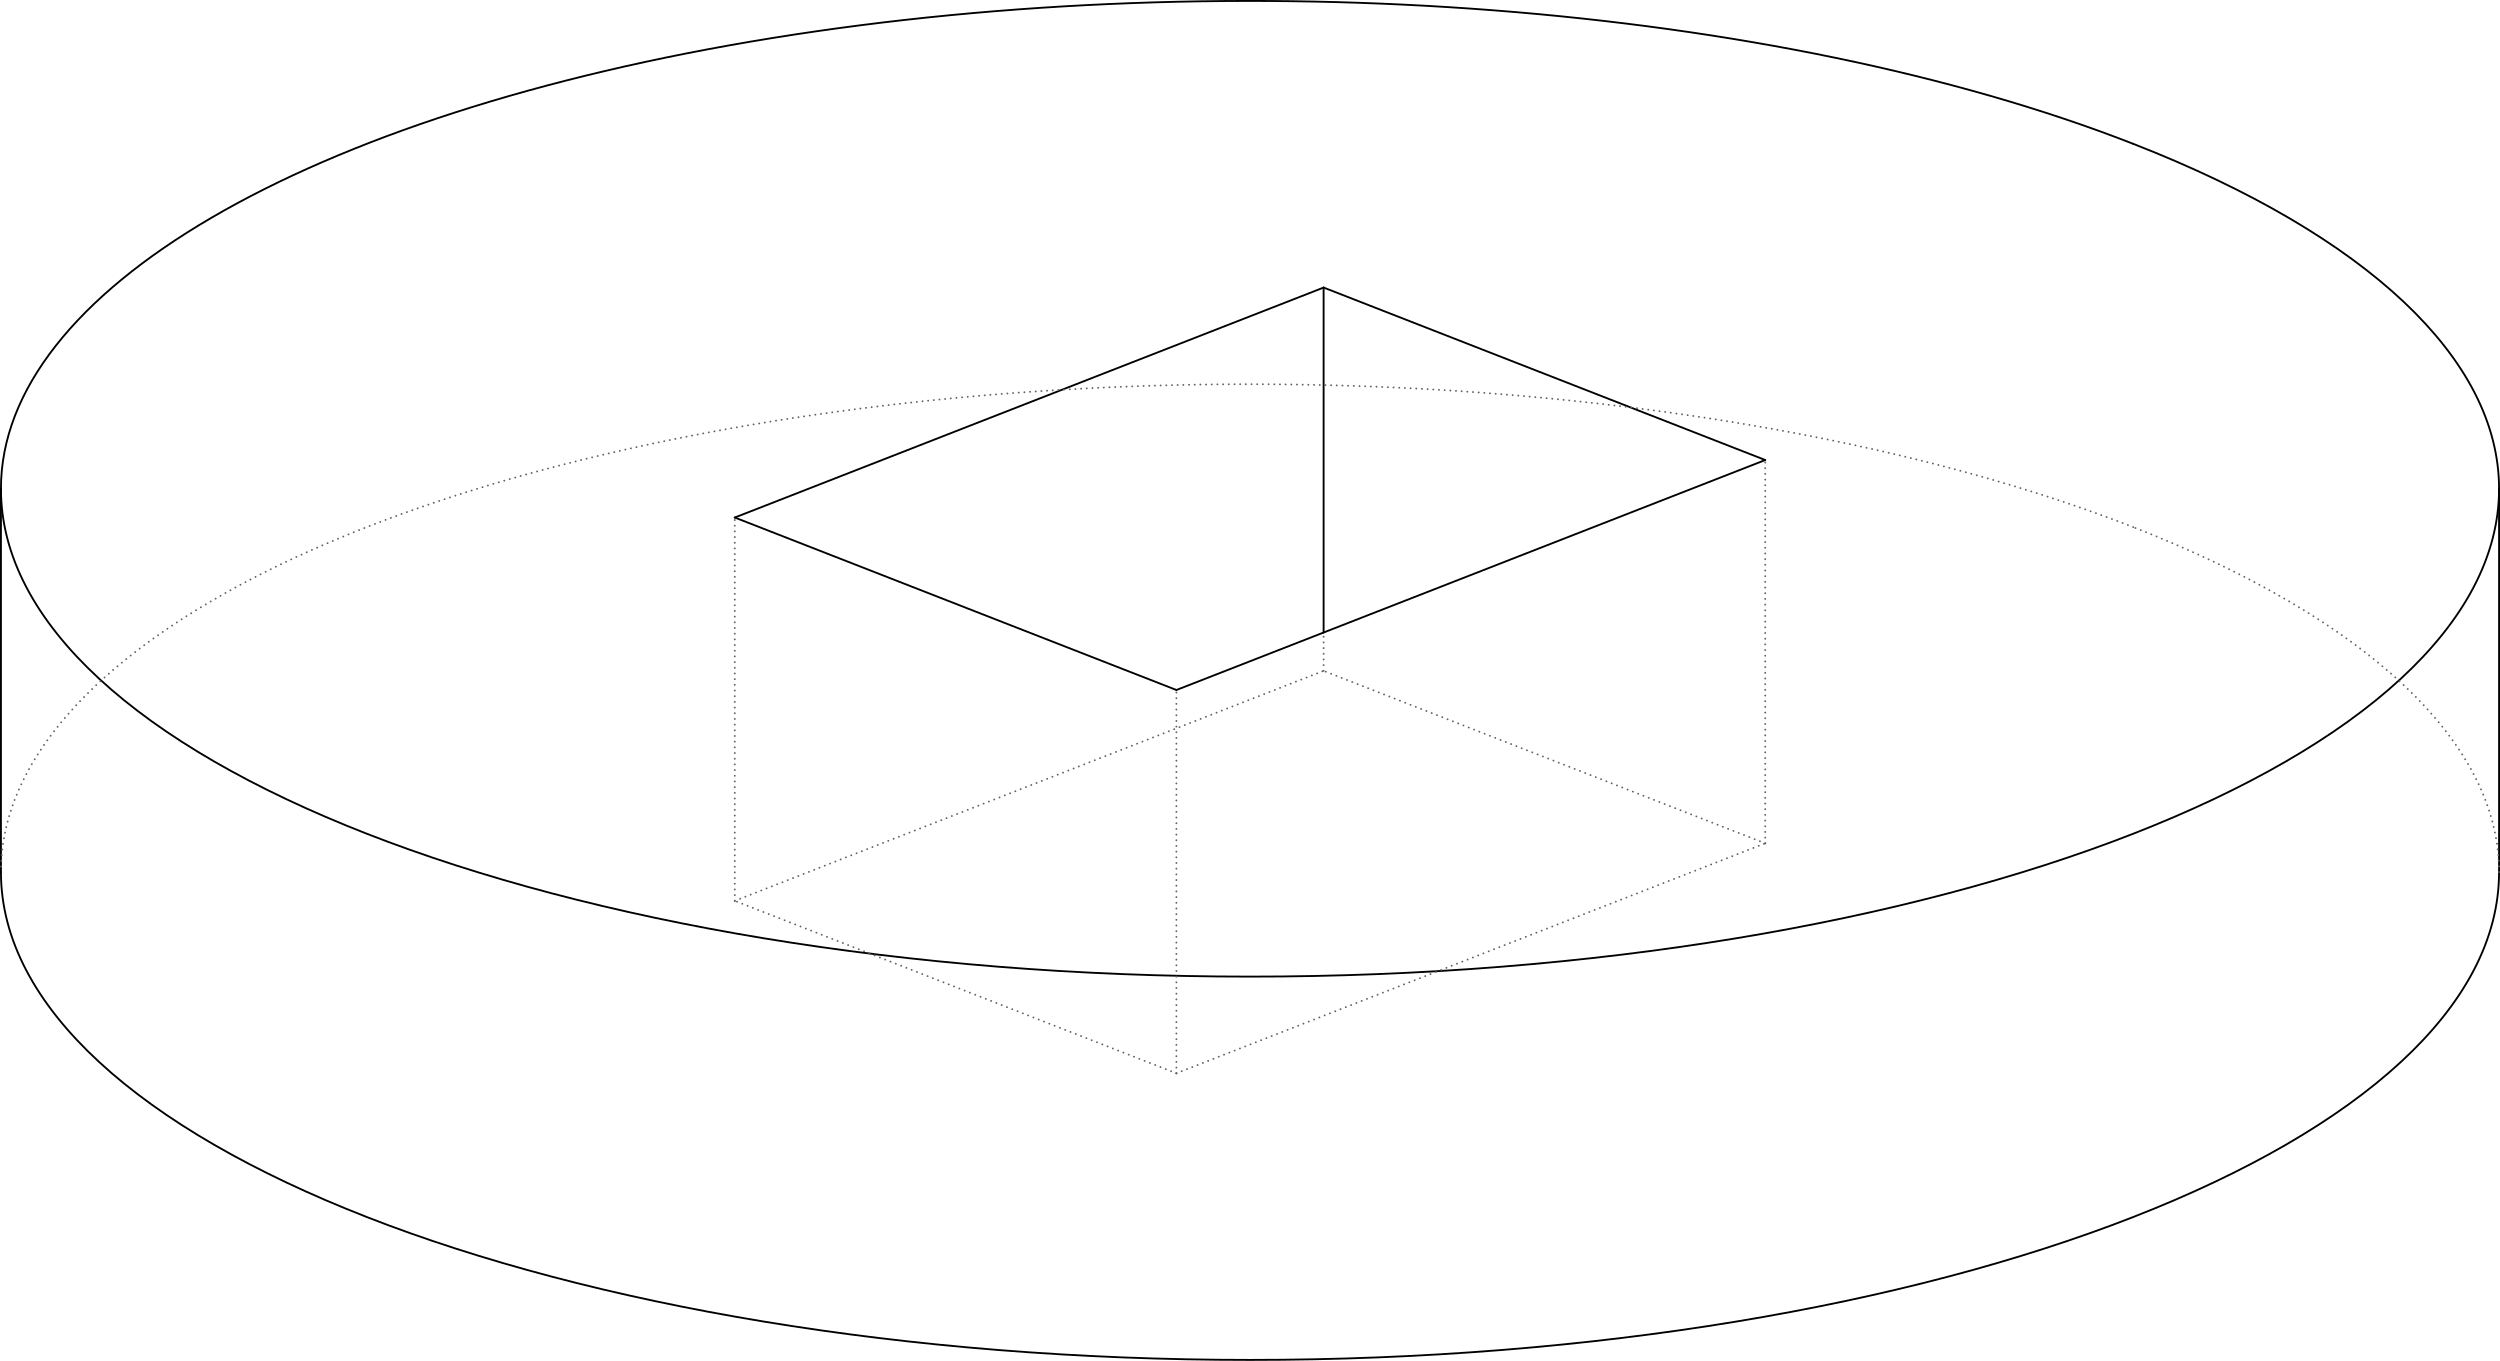
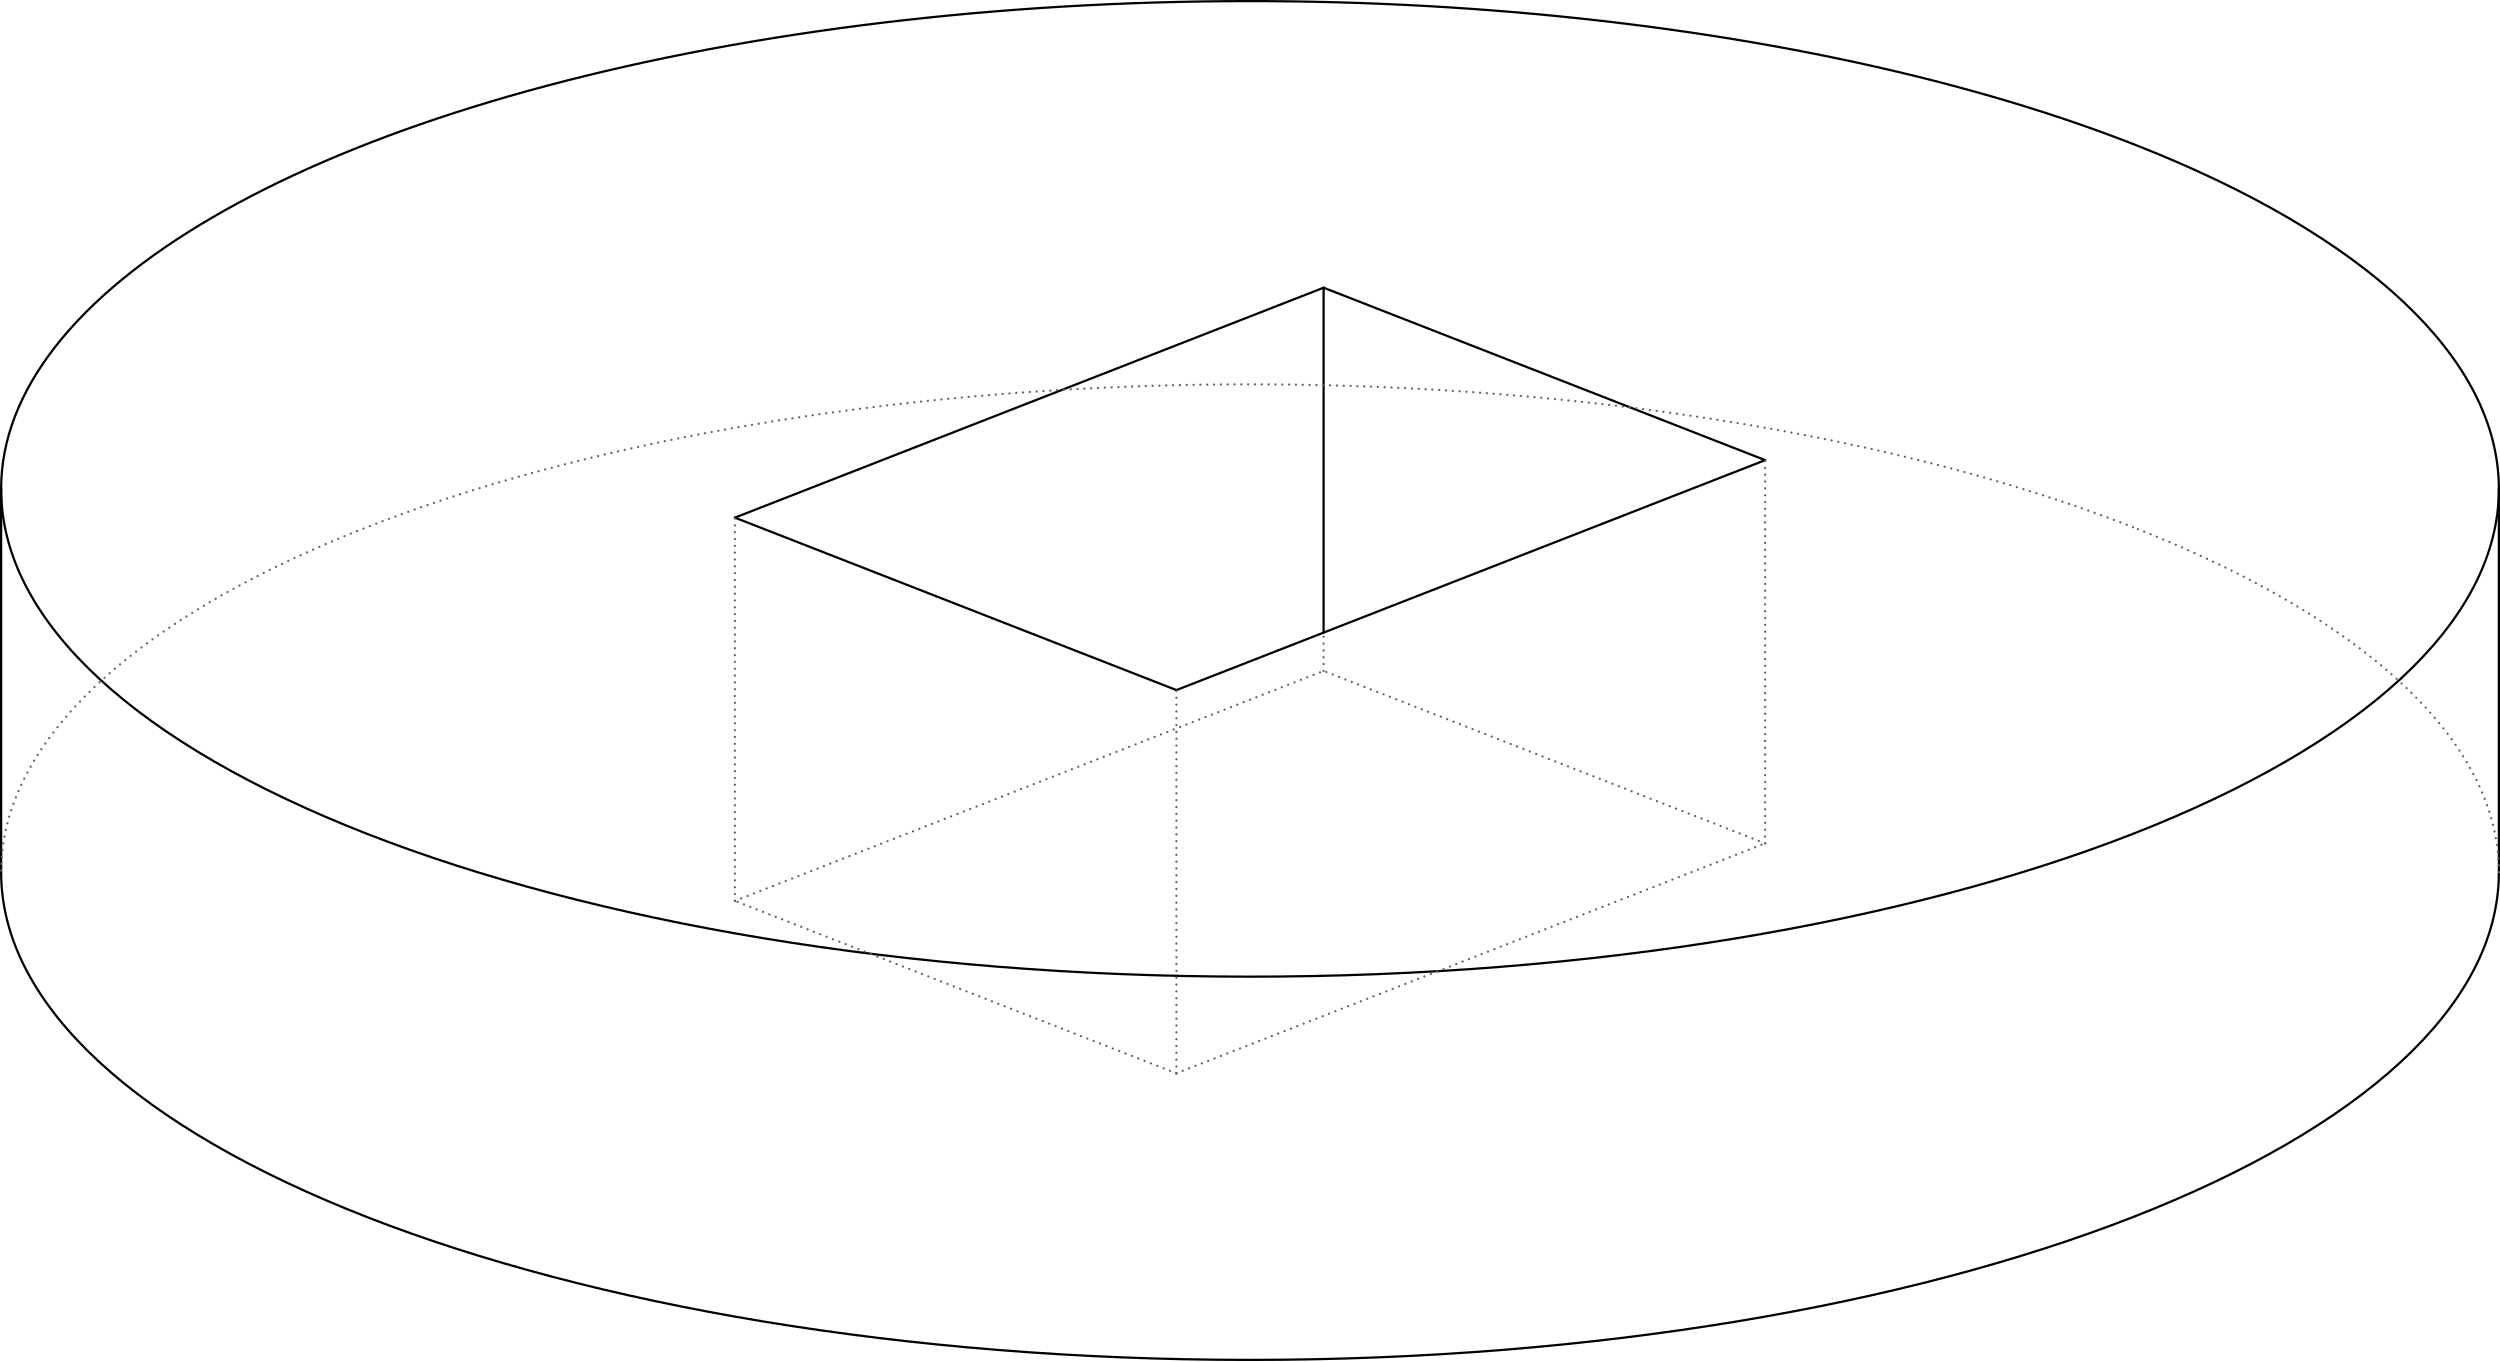
- <svg xmlns="http://www.w3.org/2000/svg" width="100.075mm" height="54.475mm" viewBox="-60.045 -32.685 120.09 65.37" version="1.1">
+ <svg xmlns="http://www.w3.org/2000/svg" width="100.09mm" height="54.49mm" viewBox="-60.054 -32.694 120.108 65.388" version="1.1">
  <g transform="scale(1,-1)" stroke-linecap="round">
-     <g fill="none" stroke="rgb(0,0,0)" stroke-width="0.09" id="Visible">
+     <g fill="none" stroke="rgb(0,0,0)" stroke-width="0.108" id="Visible">
      <path d="M -60.0,-9.206 A 60.0,23.434 0.0 0,1 60.0,-9.206" />
      <path d="M 42.426,25.776 A 60.0,23.434 0.0 0,1 -60.0,9.206" />
      <path d="M -60.0,9.206 A 60.0,23.434 0.0 0,1 60.0,9.206" />
      <path d="M 60.0,9.206 A 60.0,23.434 0.0 0,1 42.426,25.776" />
      <line x1="-3.536" y1="-0.46" x2="24.749" y2="10.587" />
      <line x1="3.536" y1="2.301" x2="3.536" y2="18.872" />
      <line x1="24.749" y1="10.587" x2="3.536" y2="18.872" />
      <line x1="-24.749" y1="7.825" x2="3.536" y2="18.872" />
      <line x1="-3.536" y1="-0.46" x2="-24.749" y2="7.825" />
      <line x1="-60.0" y1="9.206" x2="-60.0" y2="-9.206" />
      <line x1="60.0" y1="9.206" x2="60.0" y2="-9.206" />
    </g>
-     <g fill="none" stroke="rgb(99,99,99)" stroke-width="0.09" id="Hidden" stroke-dasharray="0.002 0.271">
+     <g fill="none" stroke="rgb(99,99,99)" stroke-width="0.108" id="Hidden" stroke-dasharray="0.003 0.325">
      <path d="M 42.426,7.365 A 60.0,23.434 0.0 0,1 -60.0,-9.206" />
      <path d="M 60.0,-9.206 A 60.0,23.434 0.0 0,1 42.426,7.365" />
      <line x1="-3.536" y1="-18.872" x2="-3.536" y2="-0.46" />
      <line x1="24.749" y1="-7.825" x2="24.749" y2="10.587" />
      <line x1="-3.536" y1="-18.872" x2="24.749" y2="-7.825" />
      <line x1="3.536" y1="0.46" x2="3.536" y2="2.301" />
      <line x1="24.749" y1="-7.825" x2="3.536" y2="0.46" />
      <line x1="-24.749" y1="-10.587" x2="-24.749" y2="7.825" />
      <line x1="-24.749" y1="-10.587" x2="3.536" y2="0.46" />
      <line x1="-3.536" y1="-18.872" x2="-24.749" y2="-10.587" />
    </g>
  </g>
</svg>
